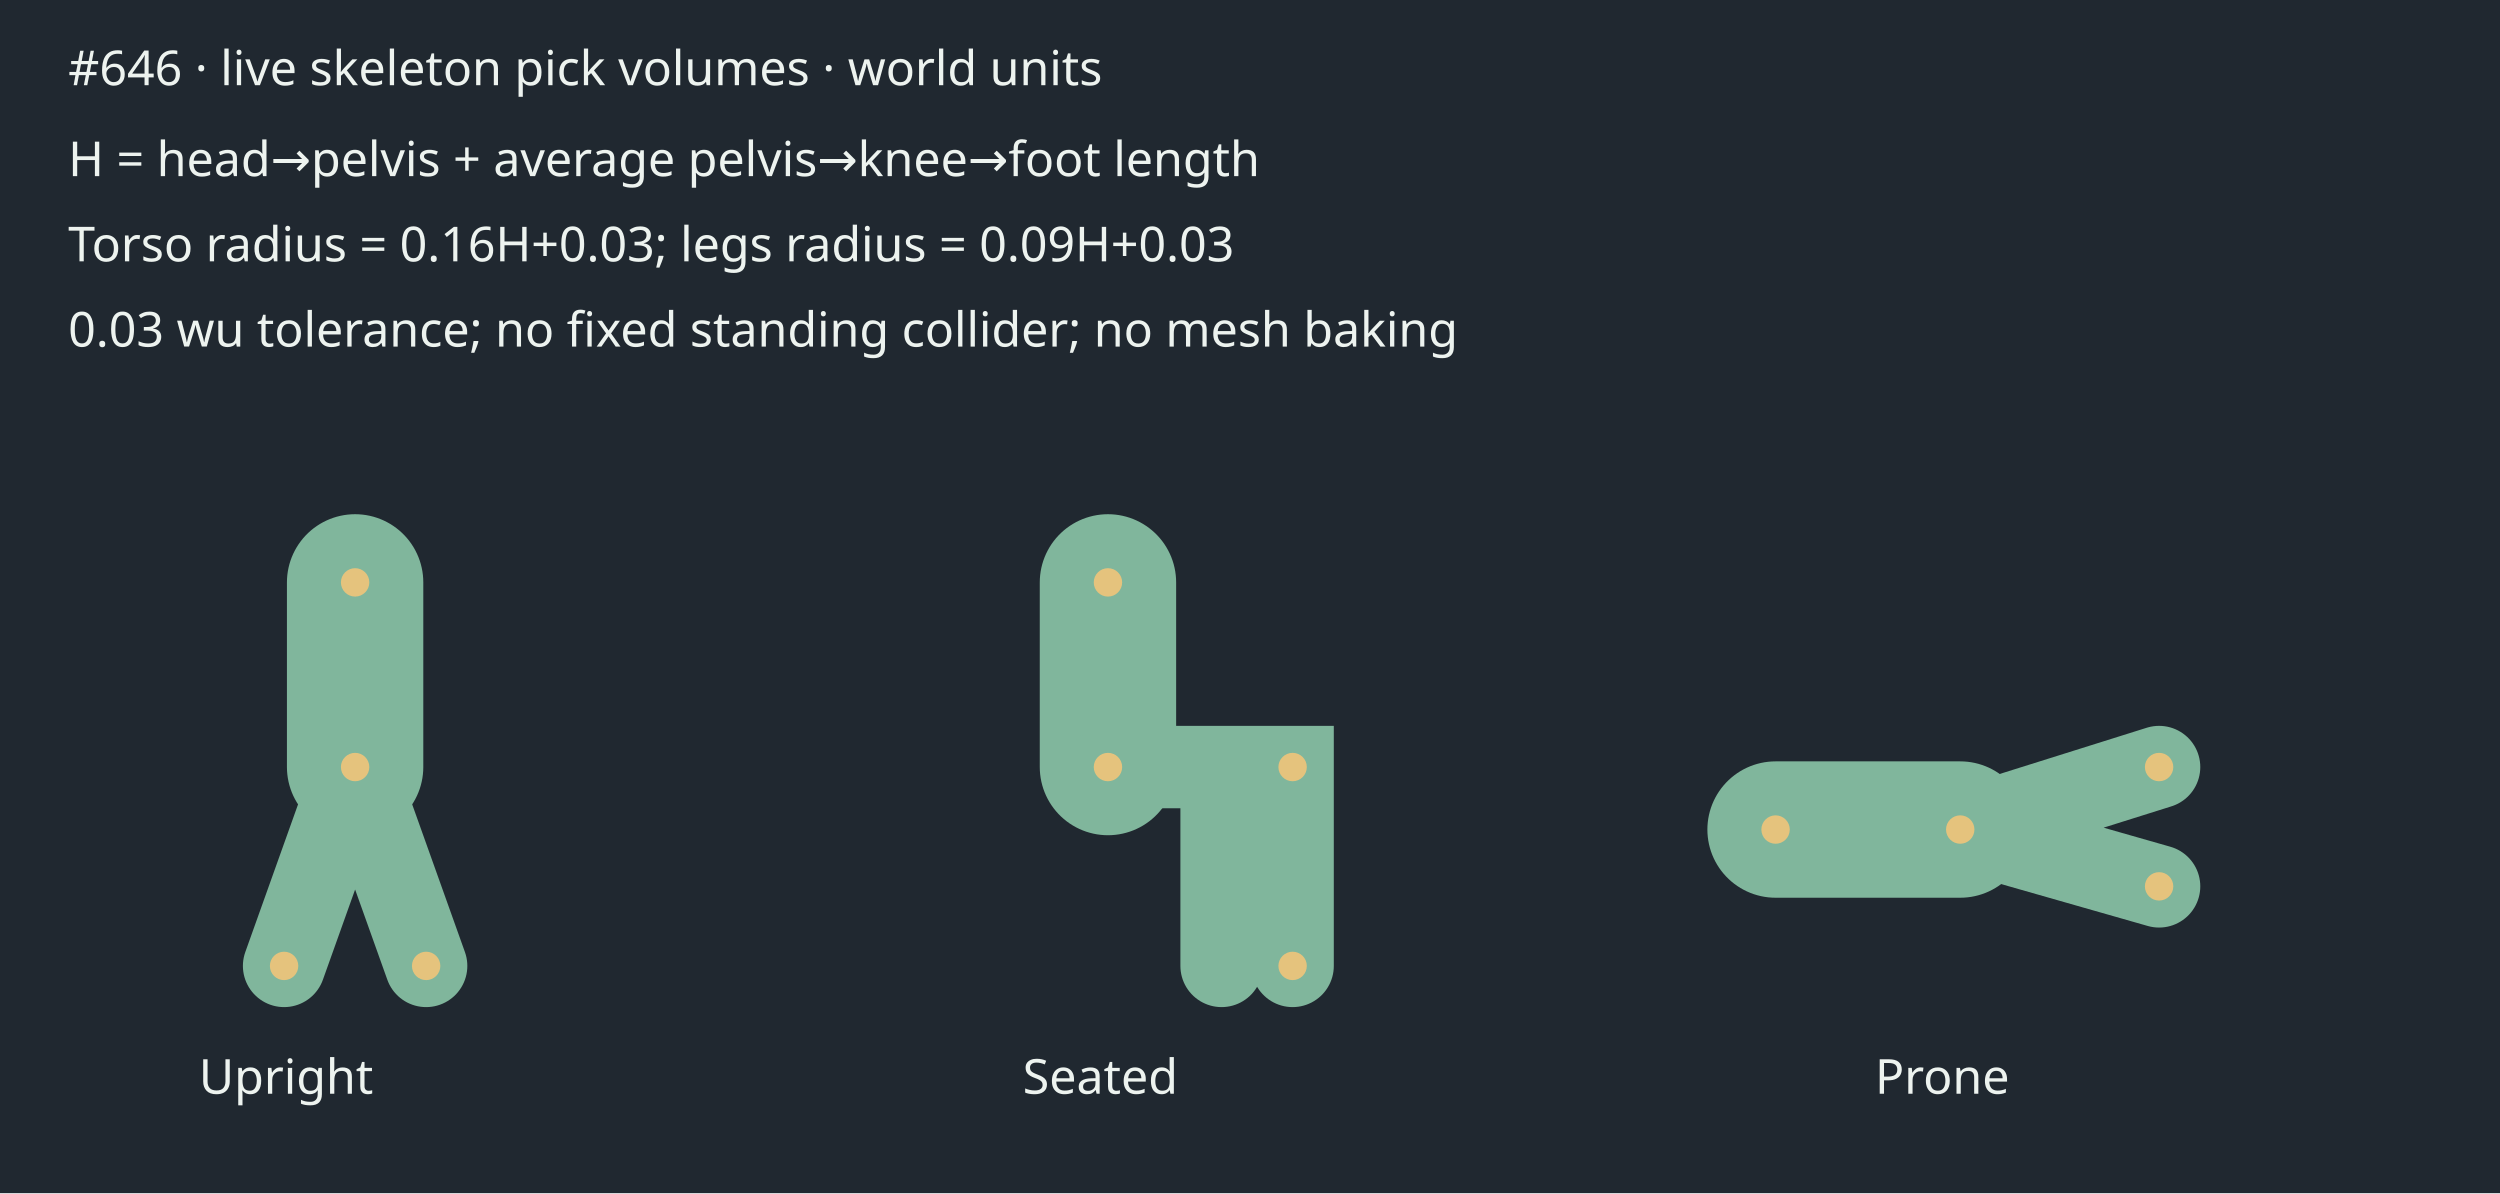
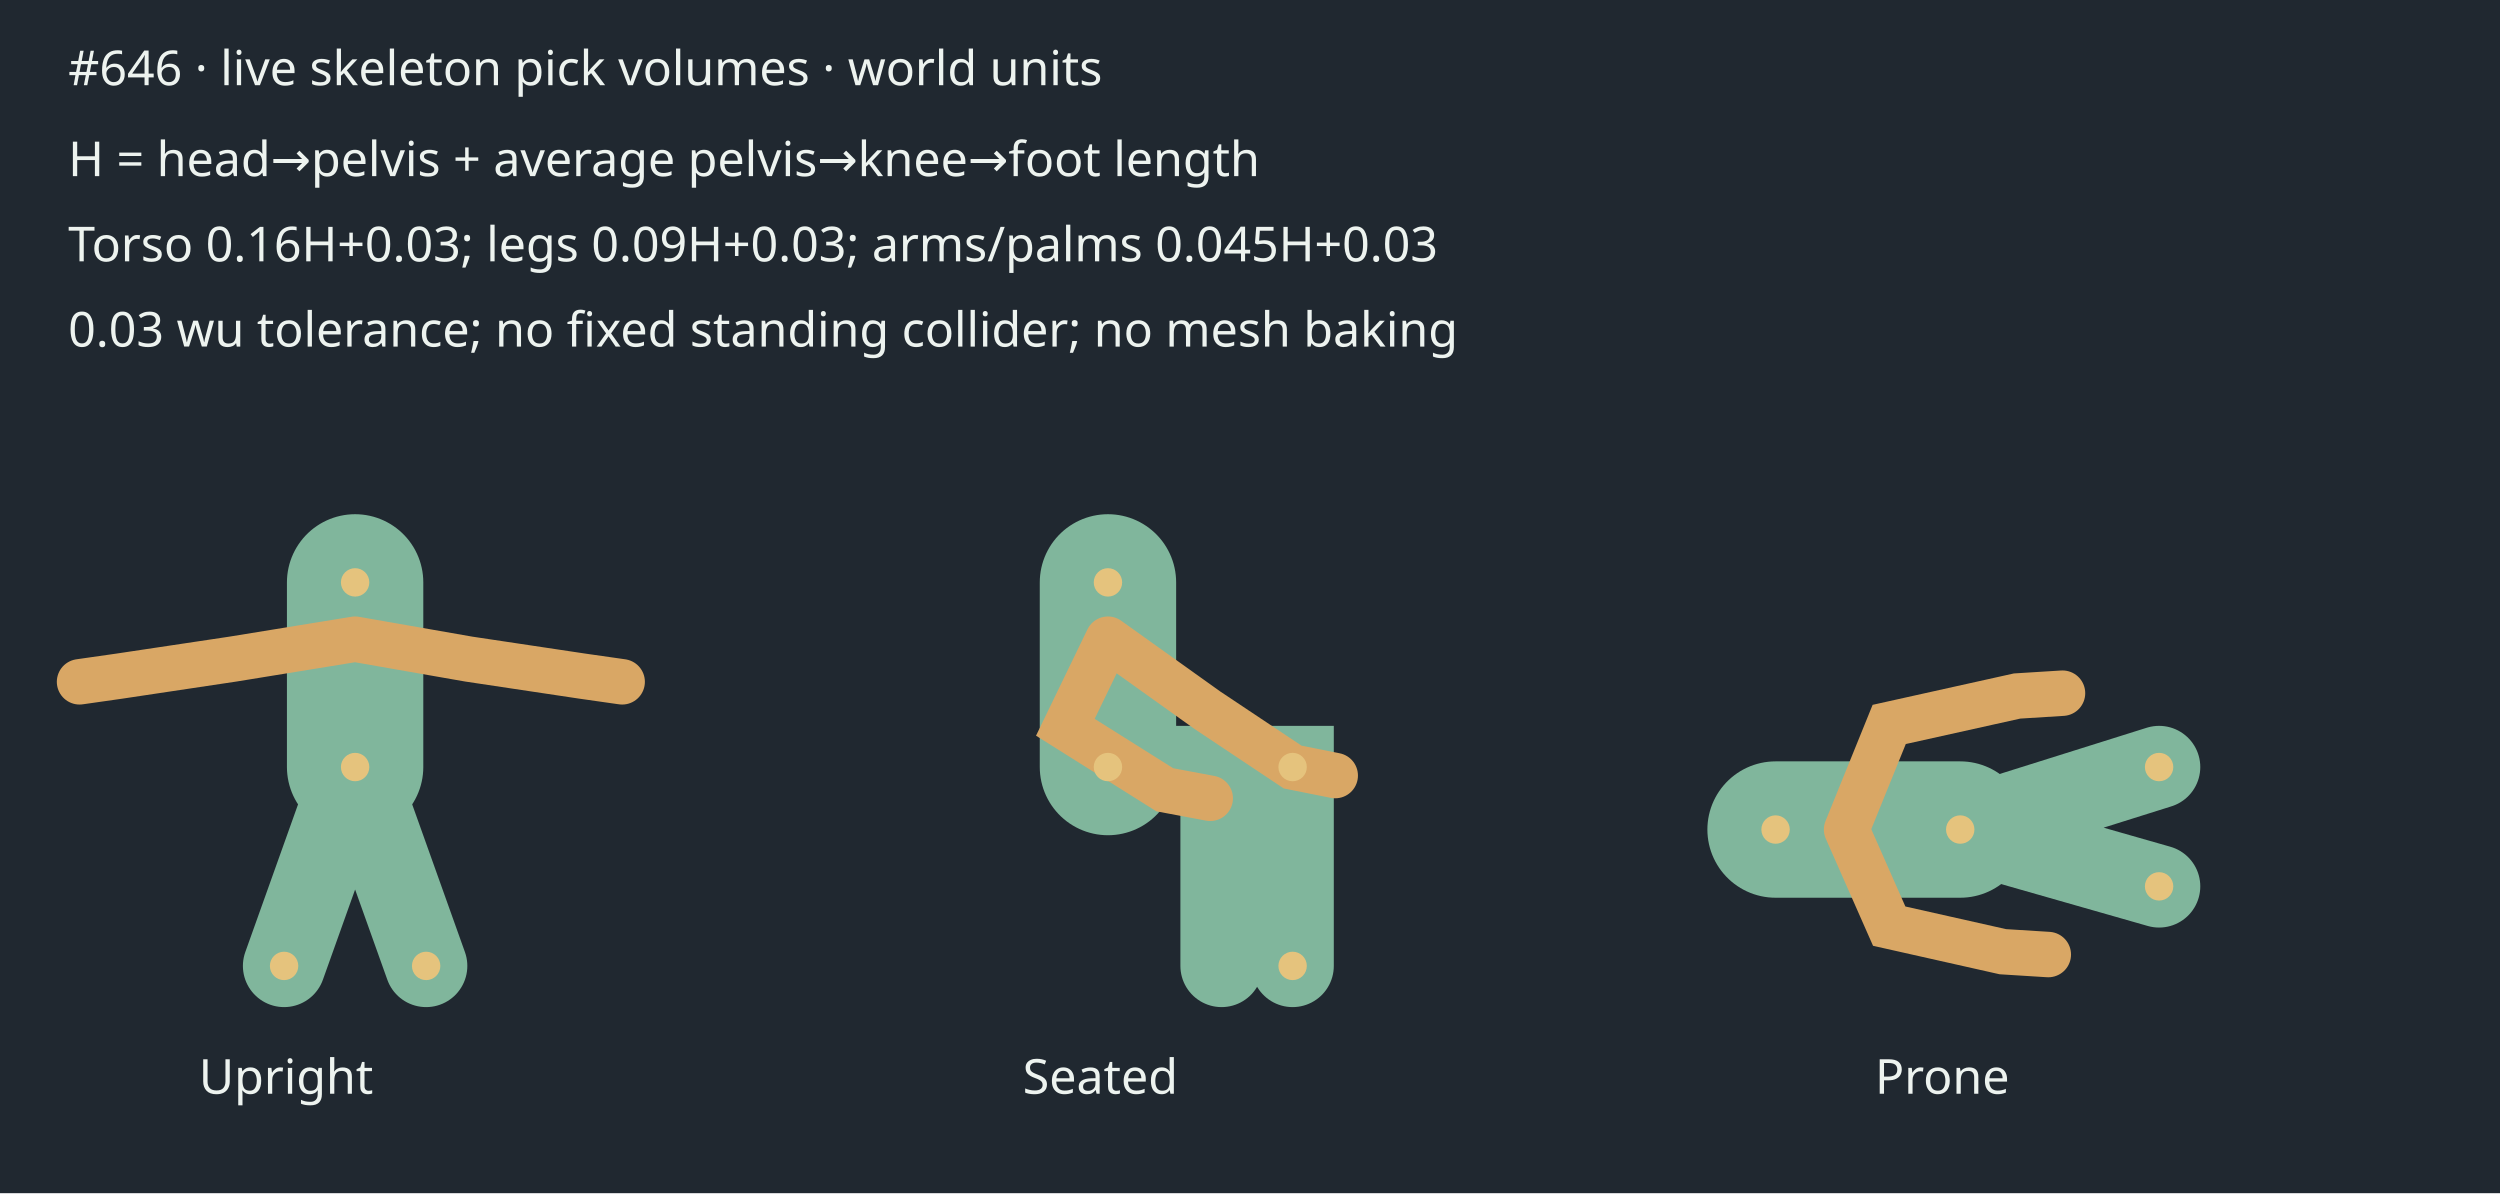
<svg xmlns="http://www.w3.org/2000/svg" width="880" height="420" viewBox="0 0 880 420">
  <rect width="880" height="420" fill="#202830" />
  <g fill="#edf3ef" font-family="sans-serif" font-size="17">
    <text x="24" y="30">#646 · live skeleton pick volumes · world units</text>
    <text x="24" y="62">H = head→pelvis + average pelvis→knee→foot length</text>
-     <text x="24" y="92">Torso radius = 0.16H+0.03; legs radius = 0.09H+0.03</text>
+     <text x="24" y="92">Torso 0.16H+0.03; legs 0.09H+0.03; arms/palms 0.045H+0.03</text>
    <text x="24" y="122">0.03 wu tolerance; no fixed standing collider; no mesh baking</text>
    <text x="70" y="385">Upright</text>
    <text x="360" y="385">Seated</text>
    <text x="660" y="385">Prone</text>
  </g>
  <g fill="none" stroke="#80b69c" stroke-linecap="round">
    <path d="M125 205V270" stroke-width="48" />
    <path d="M125 270L100 340M125 270L150 340" stroke-width="29" />
    <path d="M390 205V270" stroke-width="48" />
    <path d="M390 270L455 270L455 340M390 270L430 270L430 340" stroke-width="29" />
    <path d="M625 292H690" stroke-width="48" />
    <path d="M690 292L760 270M690 292L760 312" stroke-width="29" />
+   </g>
+   <g fill="none" stroke="#d9a765" stroke-linecap="round" stroke-width="16">
+     <path d="M125 225L82 232L42 238L28 240M125 225L165 232L205 238L219 240" />
+     <path d="M390 225L375 256L410 278L426 281M390 225L425 250L455 270L470 273" />
+     <path d="M650 292L665 255L710 245L726 244M650 292L665 326L705 335L721 336" />
  </g>
  <g fill="#e5c37d">
    <circle cx="125" cy="205" r="5" />
    <circle cx="125" cy="270" r="5" />
    <circle cx="100" cy="340" r="5" />
    <circle cx="150" cy="340" r="5" />
    <circle cx="390" cy="205" r="5" />
    <circle cx="390" cy="270" r="5" />
    <circle cx="455" cy="270" r="5" />
    <circle cx="455" cy="340" r="5" />
    <circle cx="625" cy="292" r="5" />
    <circle cx="690" cy="292" r="5" />
    <circle cx="760" cy="270" r="5" />
    <circle cx="760" cy="312" r="5" />
  </g>
</svg>
